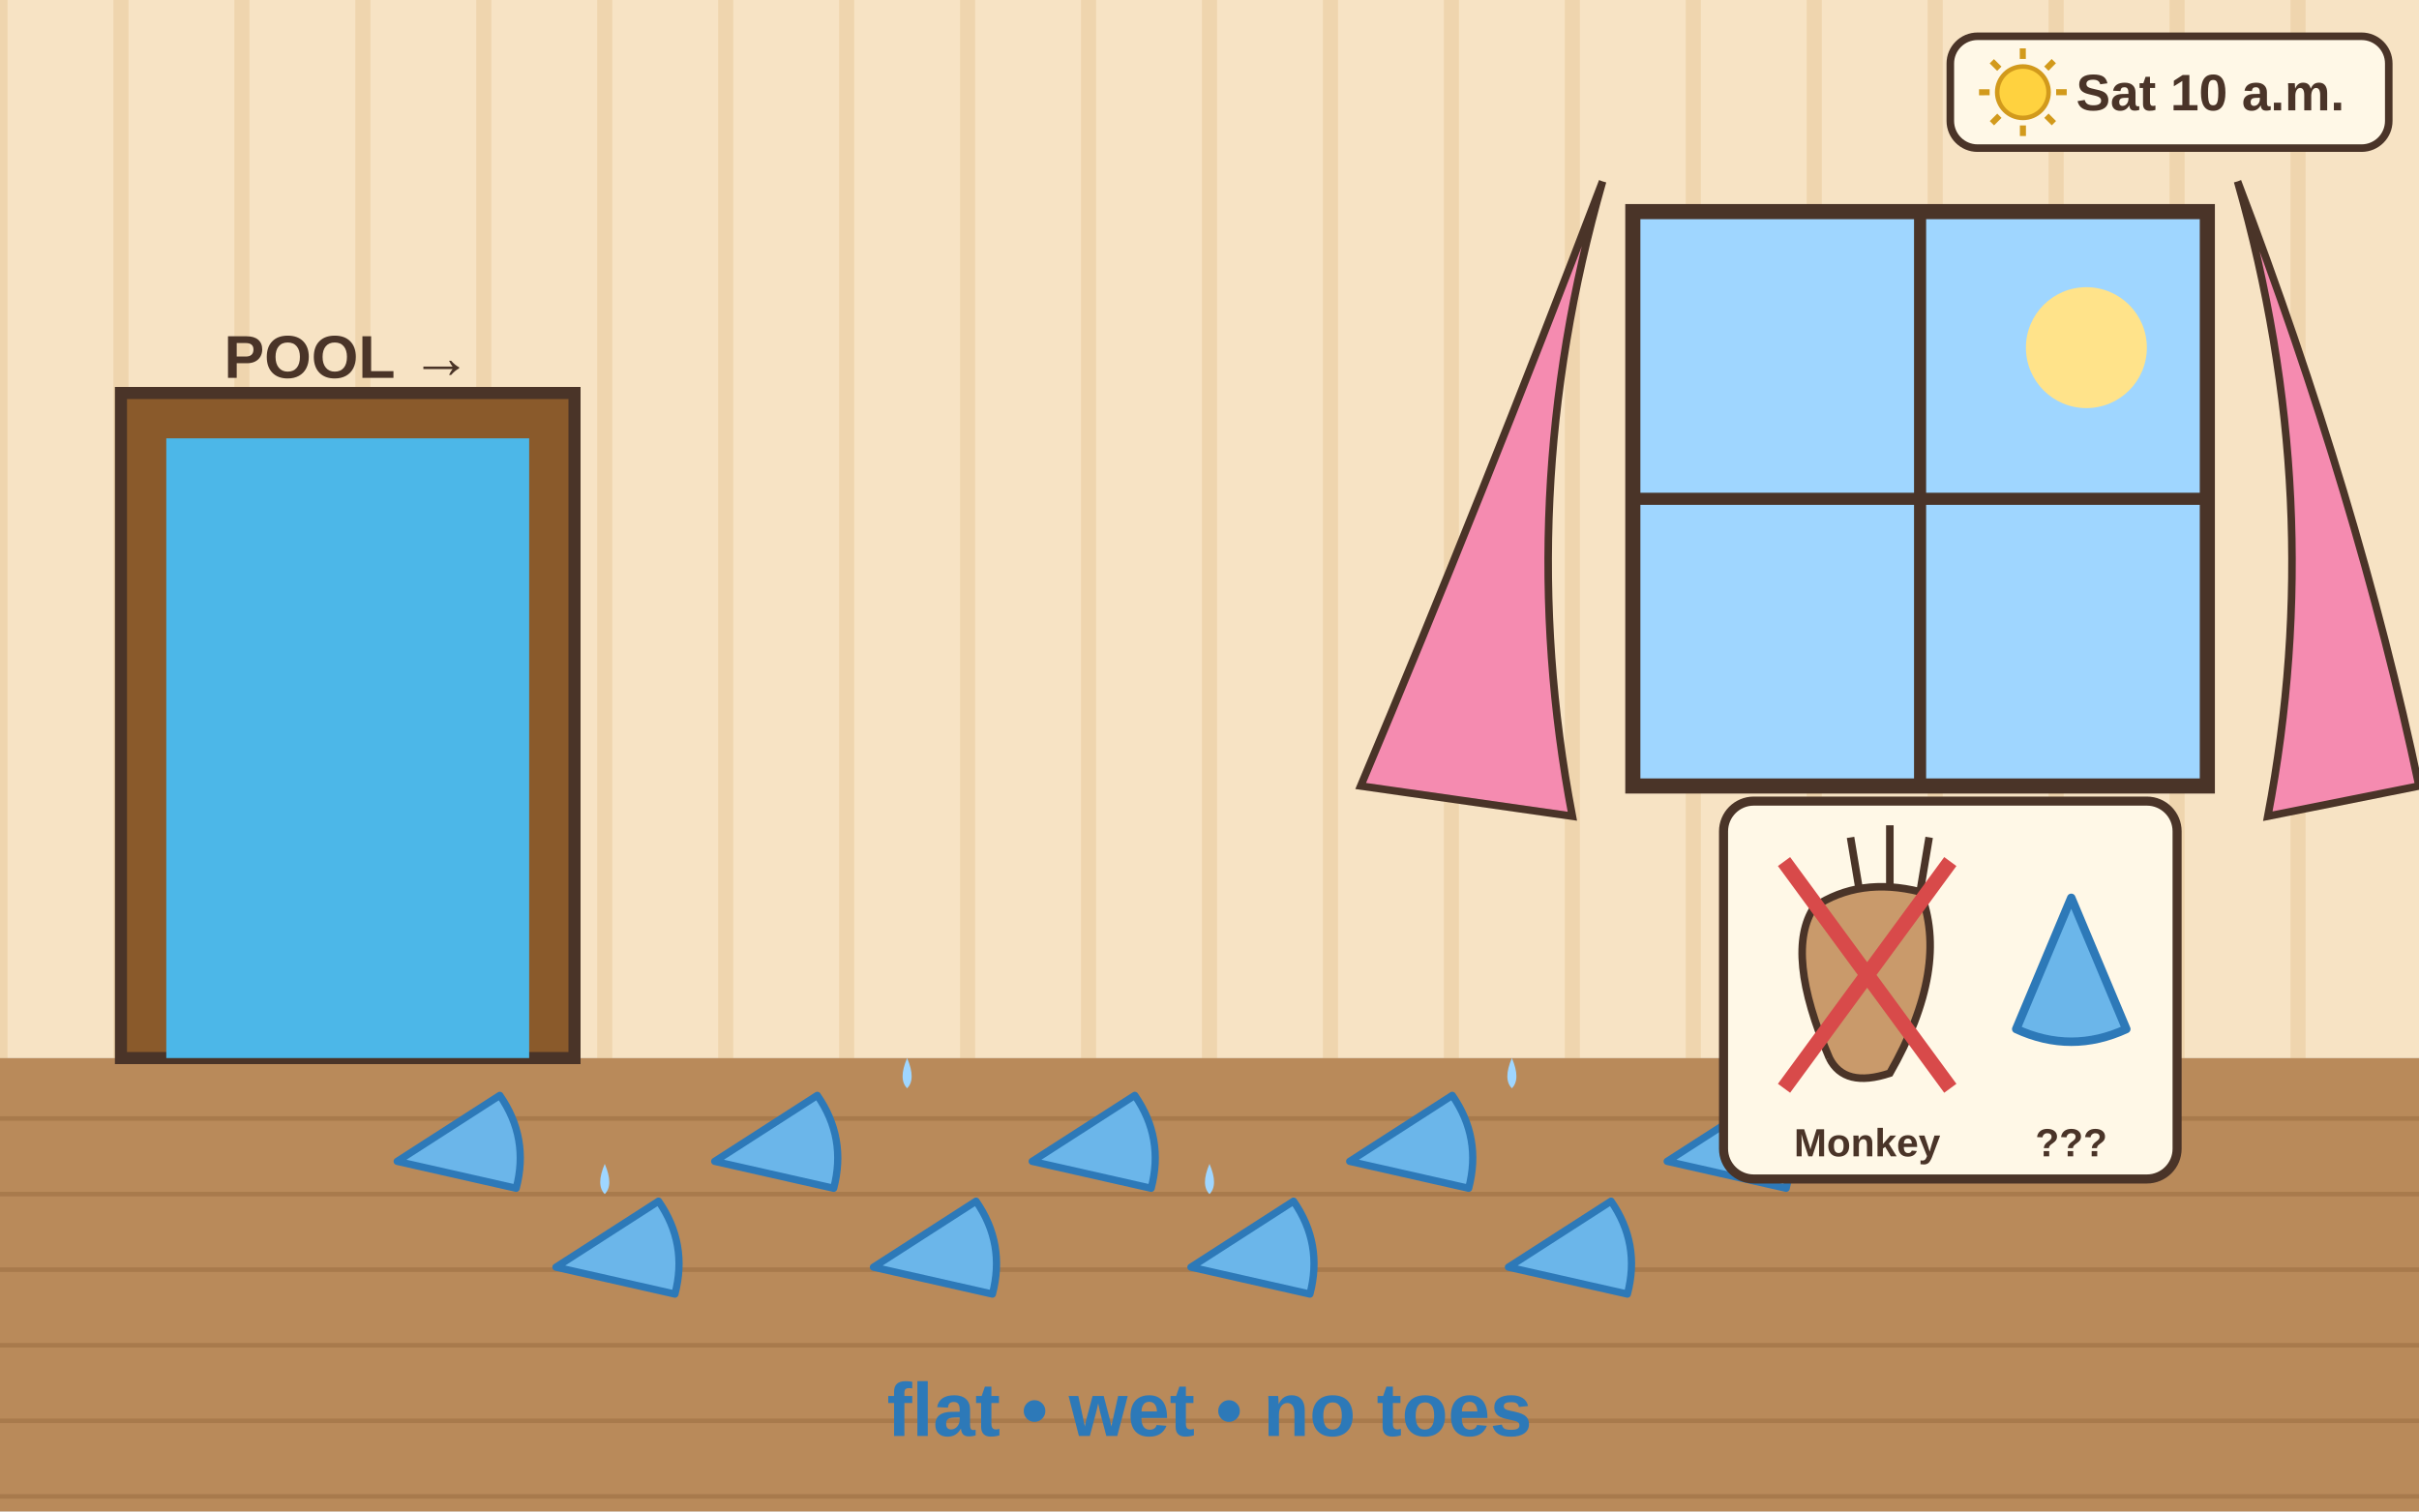
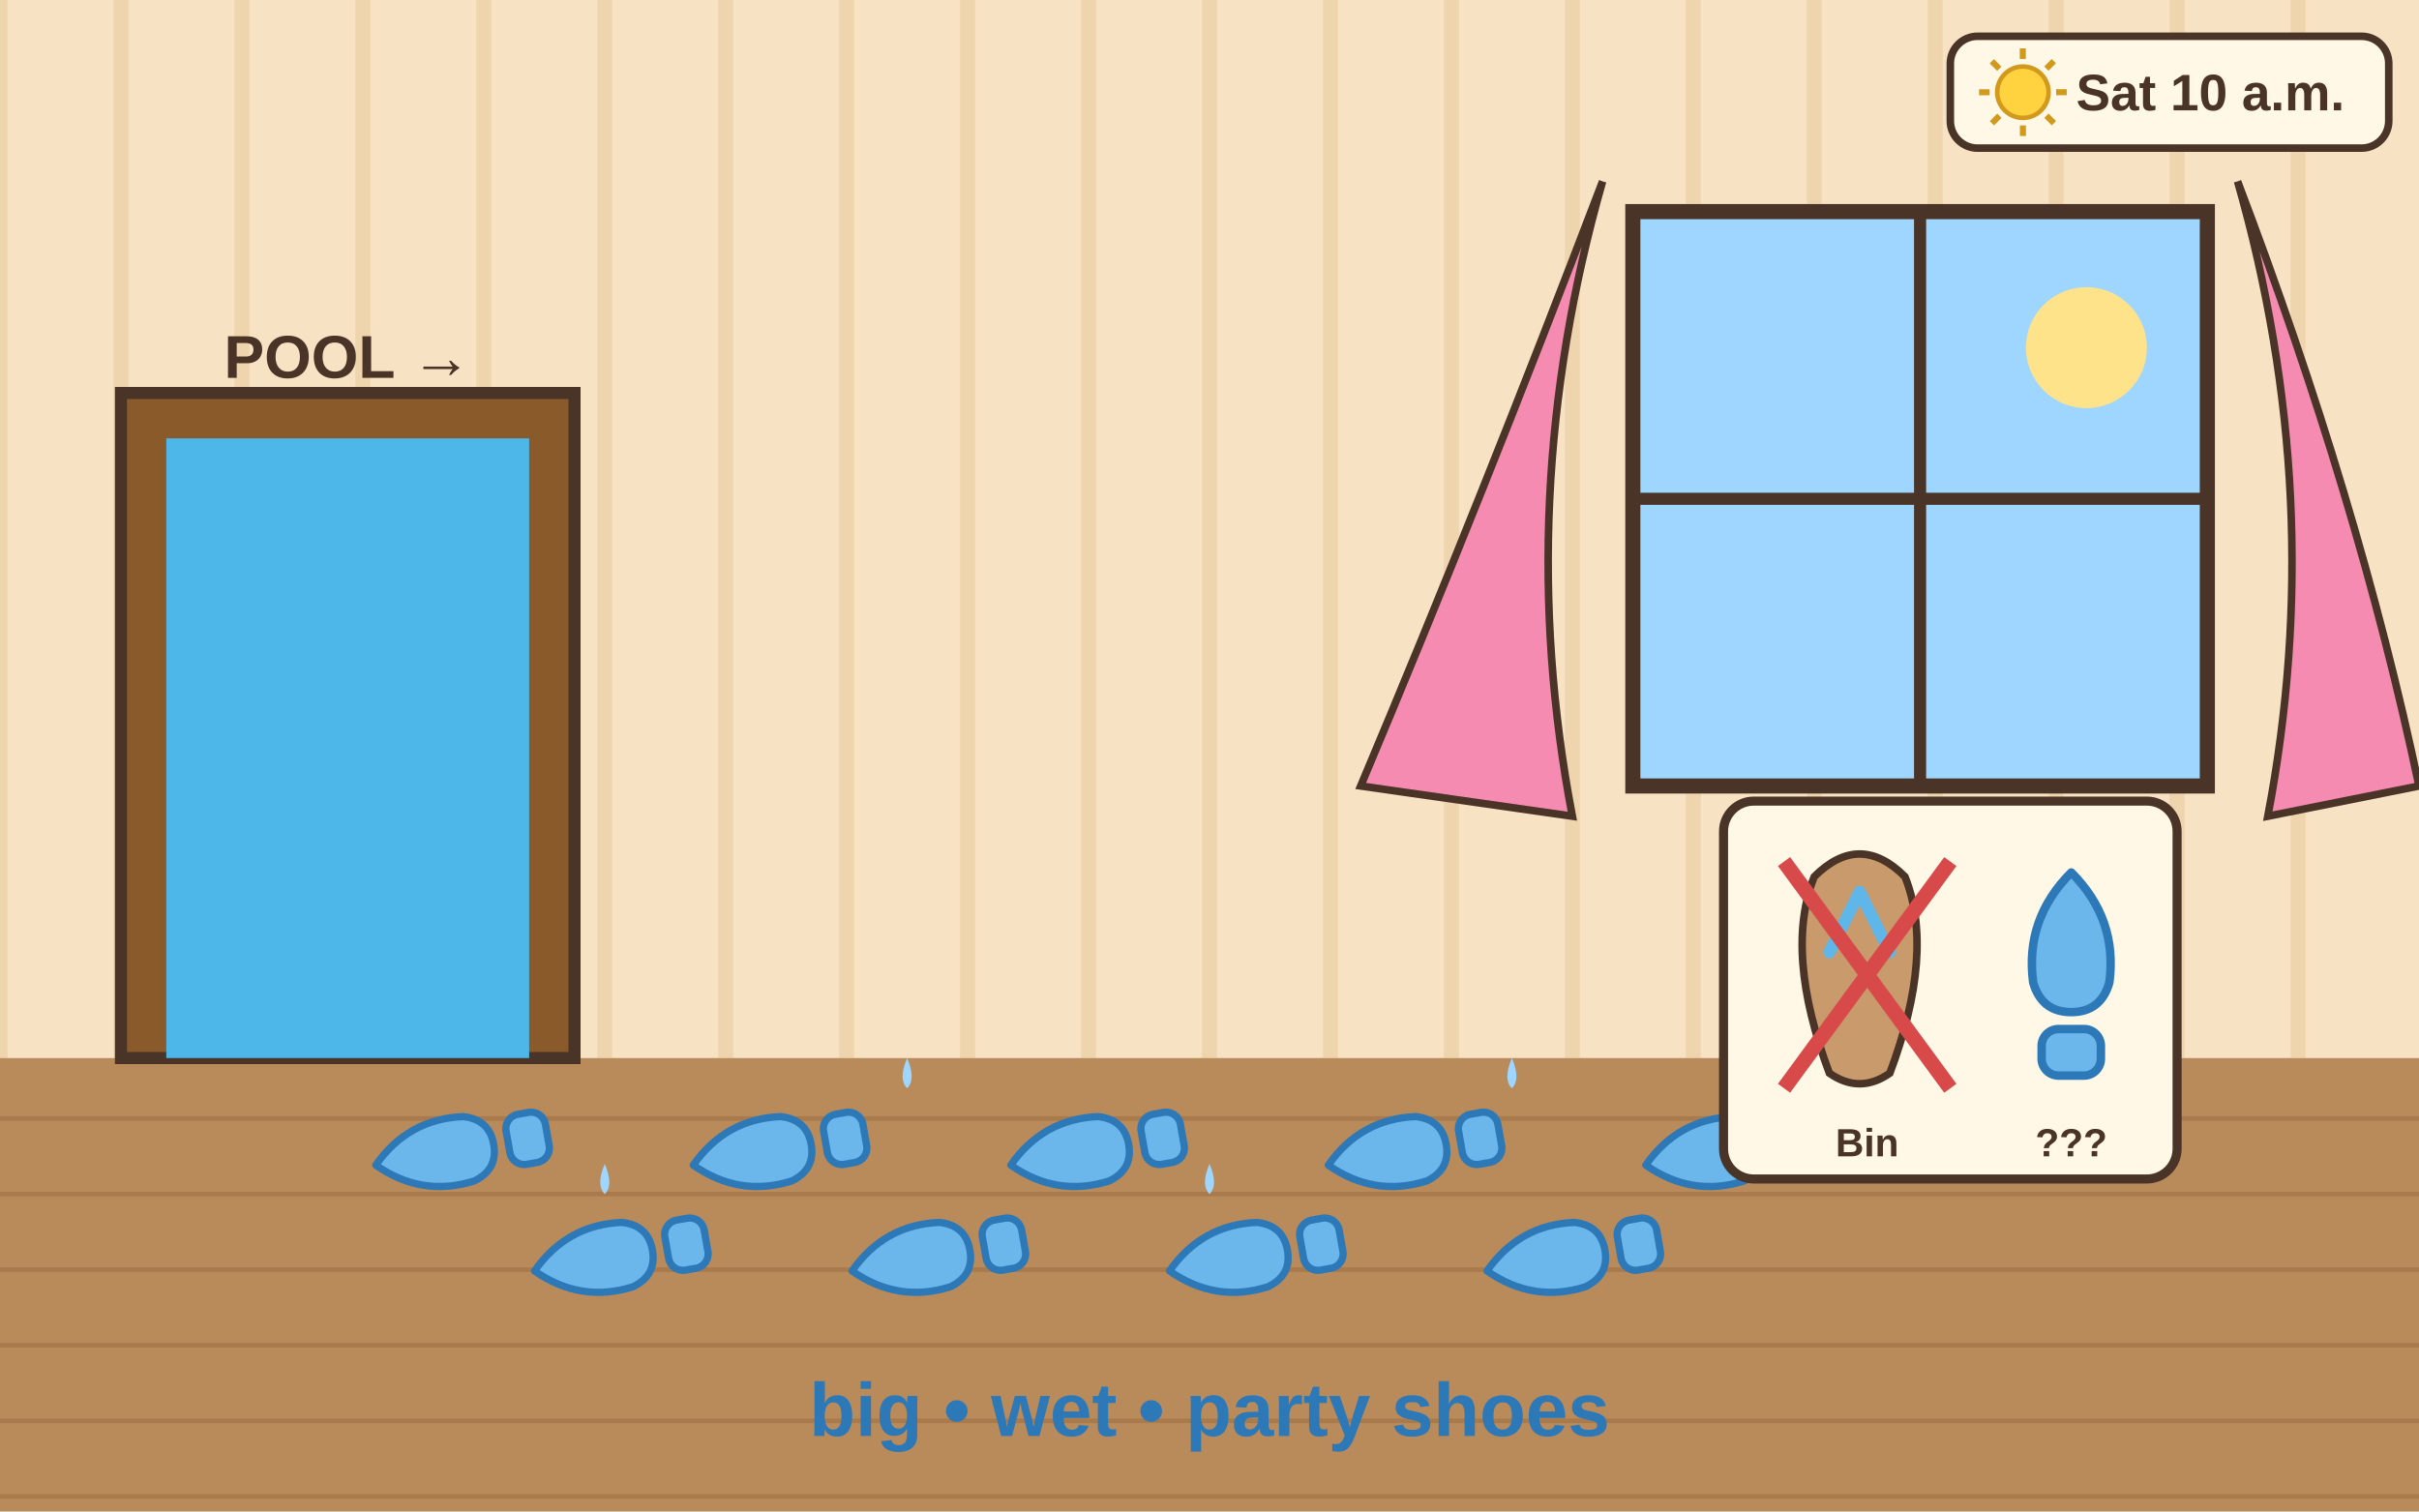
<svg xmlns="http://www.w3.org/2000/svg" viewBox="0 0 1600 1000" width="1600" height="1000">
  <style>.ch{animation:breathe 3.4s ease-in-out infinite;animation-delay:var(--d,0s);transform-box:fill-box;transform-origin:50% 100%}.m-happy,.m-love{animation-name:hop;animation-duration:2.8s}.m-shock{animation-name:shiver;animation-duration:2.4s}.m-angry{animation-name:puff;animation-duration:1.3s}.m-sad,.m-cry{animation-name:droop;animation-duration:4s}.m-sleep{animation-name:snore;animation-duration:3.8s}.m-sly,.m-sweat,.m-grumpy{animation-name:shifty;animation-duration:2.4s}@keyframes breathe{50%{transform:scale(1.015,.985)}}@keyframes hop{0%,58%,100%{transform:none}68%{transform:translateY(-16px) scale(.98,1.03)}78%{transform:scale(1.035,.965)}86%{transform:none}}@keyframes shiver{0%,30%,100%{transform:none}4%{transform:translateX(-7px) rotate(-1.5deg)}8%{transform:translateX(7px) rotate(1.5deg)}12%{transform:translateX(-6px)}16%{transform:translateX(6px)}20%{transform:translateX(-3px)}}@keyframes puff{50%{transform:scale(1.045,.965) translateY(2px)}}@keyframes droop{50%{transform:scale(1.01,.97) rotate(-1.2deg)}}@keyframes snore{50%{transform:scale(1.035,.965)}}@keyframes shifty{0%,100%{transform:rotate(-2deg)}50%{transform:rotate(2deg)}}.blink{animation:blink 4.6s infinite;animation-delay:var(--d,0s);transform-box:fill-box;transform-origin:50% 50%}@keyframes blink{0%,91%,100%{transform:none}94%{transform:scaleY(.1)}}.drip{animation:drip 1.8s ease-in infinite;animation-delay:var(--d,0s)}.drip+.drip{animation-delay:calc(var(--d,0s) - .9s)}@keyframes drip{0%{transform:translateY(-8px);opacity:0}25%{opacity:1}100%{transform:translateY(34px);opacity:0}}.zz{animation:zz 3s ease-in-out infinite}@keyframes zz{0%{transform:translate(0,14px);opacity:0}30%{opacity:1}100%{transform:translate(24px,-34px);opacity:0}}.twinkle{animation:tw 1.8s ease-in-out infinite;animation-delay:var(--d,0s);transform-box:fill-box;transform-origin:50% 50%}@keyframes tw{0%,100%{transform:scale(.7) rotate(0);opacity:.75}50%{transform:scale(1.18) rotate(45deg);opacity:1}}.sway{animation:sway 3.4s ease-in-out infinite;animation-delay:var(--d,0s);transform-box:fill-box;transform-origin:50% 100%}@keyframes sway{0%,100%{transform:rotate(-3deg) translateY(0)}50%{transform:rotate(3deg) translateY(-14px)}}.beat{animation:beat 1.3s ease-in-out infinite;animation-delay:var(--d,0s);transform-box:fill-box;transform-origin:50% 50%}@keyframes beat{0%,60%,100%{transform:scale(1)}12%{transform:scale(1.16)}24%{transform:scale(.96)}36%{transform:scale(1.08)}}.tail{animation:wag 1.7s ease-in-out infinite;transform-origin:60px -40px}@keyframes wag{50%{transform:rotate(10deg)}}.paw{animation:paw 1s ease-in-out infinite;transform-origin:56px -112px}@keyframes paw{50%{transform:rotate(-18deg)}}.float{animation:float 3.2s ease-in-out infinite;animation-delay:var(--d,0s)}@keyframes float{50%{transform:translateY(-18px)}}.ripple{animation:ripple 2.8s ease-in-out infinite;animation-delay:var(--d,0s)}@keyframes ripple{50%{transform:translateX(26px);opacity:.3}}.flutter{animation:flutter 2.4s ease-in-out infinite;animation-delay:var(--d,0s);transform-box:fill-box;transform-origin:50% 0}@keyframes flutter{50%{transform:rotate(9deg)}}.glow{animation:glow 2.6s ease-in-out infinite}@keyframes glow{50%{opacity:.35}}@media (prefers-reduced-motion:reduce){*{animation:none!important}}</style>
  <rect width="1600" height="1000" fill="#dfeefc" />
  <rect width="1600" height="700" fill="#f7e3c4" />
  <path d="M0 0 L 0 700" stroke="#efd5ae" stroke-width="10" />
  <path d="M80 0 L 80 700" stroke="#efd5ae" stroke-width="10" />
  <path d="M160 0 L 160 700" stroke="#efd5ae" stroke-width="10" />
  <path d="M240 0 L 240 700" stroke="#efd5ae" stroke-width="10" />
  <path d="M320 0 L 320 700" stroke="#efd5ae" stroke-width="10" />
  <path d="M400 0 L 400 700" stroke="#efd5ae" stroke-width="10" />
  <path d="M480 0 L 480 700" stroke="#efd5ae" stroke-width="10" />
  <path d="M560 0 L 560 700" stroke="#efd5ae" stroke-width="10" />
  <path d="M640 0 L 640 700" stroke="#efd5ae" stroke-width="10" />
  <path d="M720 0 L 720 700" stroke="#efd5ae" stroke-width="10" />
  <path d="M800 0 L 800 700" stroke="#efd5ae" stroke-width="10" />
  <path d="M880 0 L 880 700" stroke="#efd5ae" stroke-width="10" />
  <path d="M960 0 L 960 700" stroke="#efd5ae" stroke-width="10" />
  <path d="M1040 0 L 1040 700" stroke="#efd5ae" stroke-width="10" />
  <path d="M1120 0 L 1120 700" stroke="#efd5ae" stroke-width="10" />
  <path d="M1200 0 L 1200 700" stroke="#efd5ae" stroke-width="10" />
  <path d="M1280 0 L 1280 700" stroke="#efd5ae" stroke-width="10" />
  <path d="M1360 0 L 1360 700" stroke="#efd5ae" stroke-width="10" />
  <path d="M1440 0 L 1440 700" stroke="#efd5ae" stroke-width="10" />
  <path d="M1520 0 L 1520 700" stroke="#efd5ae" stroke-width="10" />
  <rect y="700" width="1600" height="300" fill="#b98a5a" />
  <path d="M0 740 L 1600 740" stroke="#a87a4c" stroke-width="3" />
  <path d="M0 790 L 1600 790" stroke="#a87a4c" stroke-width="3" />
  <path d="M0 840 L 1600 840" stroke="#a87a4c" stroke-width="3" />
  <path d="M0 890 L 1600 890" stroke="#a87a4c" stroke-width="3" />
  <path d="M0 940 L 1600 940" stroke="#a87a4c" stroke-width="3" />
  <path d="M0 990 L 1600 990" stroke="#a87a4c" stroke-width="3" />
  <rect x="1080" y="140" width="380" height="380" fill="#9fd6ff" stroke="#4a3428" stroke-width="10" />
  <circle cx="1380" cy="230" r="40" fill="#ffe38a" />
  <path d="M1080 330 L 1460 330 M1270 140 L 1270 520" stroke="#4a3428" stroke-width="8" />
  <path d="M1060 120 Q 980 330 900 520 L 1040 540 Q 1000 330 1060 120" fill="#f58bb0" stroke="#4a3428" stroke-width="5" />
  <path d="M1480 120 Q 1560 330 1600 520 L 1500 540 Q 1540 330 1480 120" fill="#f58bb0" stroke="#4a3428" stroke-width="5" />
  <rect x="80" y="260" width="300" height="440" fill="#8a5a2b" stroke="#4a3428" stroke-width="8" />
  <rect x="110" y="290" width="240" height="410" fill="#4cb7e8" />
  <text x="230" y="250" text-anchor="middle" font-size="40" font-weight="900" fill="#4a3428" font-family="'Baloo 2', 'Trebuchet MS', Arial">POOL →</text>
-   <path transform="translate(1150 760) rotate(-100) scale(1.2)" d="M0 -40 L 26 22 Q 0 34 -26 22 Z" fill="#6bb6ea" stroke="#2d79b8" stroke-width="4" stroke-linejoin="round" />
-   <path transform="translate(1045 830) rotate(-100) scale(1.2)" d="M0 -40 L 26 22 Q 0 34 -26 22 Z" fill="#6bb6ea" stroke="#2d79b8" stroke-width="4" stroke-linejoin="round" />
-   <path transform="translate(940 760) rotate(-100) scale(1.2)" d="M0 -40 L 26 22 Q 0 34 -26 22 Z" fill="#6bb6ea" stroke="#2d79b8" stroke-width="4" stroke-linejoin="round" />
-   <path transform="translate(835 830) rotate(-100) scale(1.2)" d="M0 -40 L 26 22 Q 0 34 -26 22 Z" fill="#6bb6ea" stroke="#2d79b8" stroke-width="4" stroke-linejoin="round" />
-   <path transform="translate(730 760) rotate(-100) scale(1.2)" d="M0 -40 L 26 22 Q 0 34 -26 22 Z" fill="#6bb6ea" stroke="#2d79b8" stroke-width="4" stroke-linejoin="round" />
-   <path transform="translate(625 830) rotate(-100) scale(1.2)" d="M0 -40 L 26 22 Q 0 34 -26 22 Z" fill="#6bb6ea" stroke="#2d79b8" stroke-width="4" stroke-linejoin="round" />
-   <path transform="translate(520 760) rotate(-100) scale(1.2)" d="M0 -40 L 26 22 Q 0 34 -26 22 Z" fill="#6bb6ea" stroke="#2d79b8" stroke-width="4" stroke-linejoin="round" />
-   <path transform="translate(415 830) rotate(-100) scale(1.2)" d="M0 -40 L 26 22 Q 0 34 -26 22 Z" fill="#6bb6ea" stroke="#2d79b8" stroke-width="4" stroke-linejoin="round" />
-   <path transform="translate(310 760) rotate(-100) scale(1.2)" d="M0 -40 L 26 22 Q 0 34 -26 22 Z" fill="#6bb6ea" stroke="#2d79b8" stroke-width="4" stroke-linejoin="round" />
+   <g transform="translate(1150 760) rotate(-100) scale(1.2)" fill="#6bb6ea" stroke="#2d79b8" stroke-width="4" stroke-linejoin="round">
+     <path d="M0 -52 Q 22 -30 18 0 Q 14 14 0 14 Q -14 14 -18 0 Q -22 -30 0 -52 Z" />
+     <rect x="-14" y="22" width="28" height="22" rx="8" />
+   </g>
+   <g transform="translate(1045 830) rotate(-100) scale(1.2)" fill="#6bb6ea" stroke="#2d79b8" stroke-width="4" stroke-linejoin="round">
+     <path d="M0 -52 Q 22 -30 18 0 Q 14 14 0 14 Q -14 14 -18 0 Q -22 -30 0 -52 Z" />
+     <rect x="-14" y="22" width="28" height="22" rx="8" />
+   </g>
+   <g transform="translate(940 760) rotate(-100) scale(1.2)" fill="#6bb6ea" stroke="#2d79b8" stroke-width="4" stroke-linejoin="round">
+     <path d="M0 -52 Q 22 -30 18 0 Q 14 14 0 14 Q -14 14 -18 0 Q -22 -30 0 -52 Z" />
+     <rect x="-14" y="22" width="28" height="22" rx="8" />
+   </g>
+   <g transform="translate(835 830) rotate(-100) scale(1.2)" fill="#6bb6ea" stroke="#2d79b8" stroke-width="4" stroke-linejoin="round">
+     <path d="M0 -52 Q 22 -30 18 0 Q 14 14 0 14 Q -14 14 -18 0 Q -22 -30 0 -52 Z" />
+     <rect x="-14" y="22" width="28" height="22" rx="8" />
+   </g>
+   <g transform="translate(730 760) rotate(-100) scale(1.2)" fill="#6bb6ea" stroke="#2d79b8" stroke-width="4" stroke-linejoin="round">
+     <path d="M0 -52 Q 22 -30 18 0 Q 14 14 0 14 Q -14 14 -18 0 Q -22 -30 0 -52 Z" />
+     <rect x="-14" y="22" width="28" height="22" rx="8" />
+   </g>
+   <g transform="translate(625 830) rotate(-100) scale(1.2)" fill="#6bb6ea" stroke="#2d79b8" stroke-width="4" stroke-linejoin="round">
+     <path d="M0 -52 Q 22 -30 18 0 Q 14 14 0 14 Q -14 14 -18 0 Q -22 -30 0 -52 Z" />
+     <rect x="-14" y="22" width="28" height="22" rx="8" />
+   </g>
+   <g transform="translate(520 760) rotate(-100) scale(1.2)" fill="#6bb6ea" stroke="#2d79b8" stroke-width="4" stroke-linejoin="round">
+     <path d="M0 -52 Q 22 -30 18 0 Q 14 14 0 14 Q -14 14 -18 0 Q -22 -30 0 -52 Z" />
+     <rect x="-14" y="22" width="28" height="22" rx="8" />
+   </g>
+   <g transform="translate(415 830) rotate(-100) scale(1.2)" fill="#6bb6ea" stroke="#2d79b8" stroke-width="4" stroke-linejoin="round">
+     <path d="M0 -52 Q 22 -30 18 0 Q 14 14 0 14 Q -14 14 -18 0 Q -22 -30 0 -52 Z" />
+     <rect x="-14" y="22" width="28" height="22" rx="8" />
+   </g>
+   <g transform="translate(310 760) rotate(-100) scale(1.2)" fill="#6bb6ea" stroke="#2d79b8" stroke-width="4" stroke-linejoin="round">
+     <path d="M0 -52 Q 22 -30 18 0 Q 14 14 0 14 Q -14 14 -18 0 Q -22 -30 0 -52 Z" />
+     <rect x="-14" y="22" width="28" height="22" rx="8" />
+   </g>
  <path d="M1000 700 q -6 14 0 20 q 6 -6 0 -20z" fill="#9fd6ff" />
  <path d="M800 770 q -6 14 0 20 q 6 -6 0 -20z" fill="#9fd6ff" />
  <path d="M600 700 q -6 14 0 20 q 6 -6 0 -20z" fill="#9fd6ff" />
  <path d="M400 770 q -6 14 0 20 q 6 -6 0 -20z" fill="#9fd6ff" />
  <g transform="translate(1290 640)">
    <rect x="-150" y="-110" width="300" height="250" rx="20" fill="#fff8e7" stroke="#4a3428" stroke-width="6" />
-     <path d="M-80 60 Q -110 -10 -90 -40 M-60 -50 l -6 -36 M-40 -54 l 0 -40 M-20 -50 l 6 -36 M-90 -40 Q -60 -60 -20 -50 Q 0 0 -40 70 Q -70 80 -80 60" fill="#c99a6b" stroke="#4a3428" stroke-width="5" />
-     <text x="-55" y="125" text-anchor="middle" font-size="26" font-weight="900" fill="#4a3428" font-family="'Baloo 2', 'Trebuchet MS', Arial">Monkey</text>
+     <g fill="#c99a6b" stroke="#4a3428" stroke-width="5">
+       <path d="M-80 70 Q -110 -10 -90 -60 Q -60 -90 -30 -60 Q -10 -10 -40 70 Q -60 84 -80 70 Z" />
+     </g>
+     <path d="M-60 -50 L -80 -10 M-60 -50 L -40 -10" stroke="#5fb6e8" stroke-width="8" stroke-linecap="round" />
+     <text x="-55" y="125" text-anchor="middle" font-size="26" font-weight="900" fill="#4a3428" font-family="'Baloo 2', 'Trebuchet MS', Arial">Bin</text>
    <text x="-55" y="-60" text-anchor="middle" font-size="20" font-weight="900" fill="#4a3428" font-family="'Baloo 2', 'Trebuchet MS', Arial" />
    <path d="M-110 -70 L 0 80 M0 -70 L -110 80" stroke="#d84a4a" stroke-width="10" />
-     <path transform="translate(80 10) rotate(0) scale(1.4)" d="M0 -40 L 26 22 Q 0 34 -26 22 Z" fill="#6bb6ea" stroke="#2d79b8" stroke-width="4" stroke-linejoin="round" />
+     <g transform="translate(80 10) rotate(0) scale(1.4)" fill="#6bb6ea" stroke="#2d79b8" stroke-width="4" stroke-linejoin="round">
+       <path d="M0 -52 Q 22 -30 18 0 Q 14 14 0 14 Q -14 14 -18 0 Q -22 -30 0 -52 Z" />
+       <rect x="-14" y="22" width="28" height="22" rx="8" />
+     </g>
    <text x="80" y="125" text-anchor="middle" font-size="26" font-weight="900" fill="#4a3428" font-family="'Baloo 2', 'Trebuchet MS', Arial">???</text>
  </g>
-   <text x="800" y="950" text-anchor="middle" font-size="50" font-weight="900" fill="#2d79b8" font-family="'Baloo 2', 'Trebuchet MS', Arial">flat • wet • no toes</text>
+   <text x="800" y="950" text-anchor="middle" font-size="50" font-weight="900" fill="#2d79b8" font-family="'Baloo 2', 'Trebuchet MS', Arial">big • wet • party shoes</text>
  <g transform="translate(1290 24)">
    <rect width="290" height="74" rx="18" fill="#fff8e7" stroke="#4a3428" stroke-width="5" />
    <circle cx="48" cy="37" r="17" fill="#ffd23f" stroke="#d29a1c" stroke-width="3" />
    <path d="M48 37 m 22 0 l 7 0" stroke="#d29a1c" stroke-width="4" />
    <path d="M48 37 m 15.563 15.55 l 4.952 4.948" stroke="#d29a1c" stroke-width="4" />
    <path d="M48 37 m 0.018 22 l 0.006 7" stroke="#d29a1c" stroke-width="4" />
    <path d="M48 37 m -15.538 15.575 l -4.944 4.956" stroke="#d29a1c" stroke-width="4" />
    <path d="M48 37 m -22 0.035 l -7 0.011" stroke="#d29a1c" stroke-width="4" />
    <path d="M48 37 m -15.587 -15.525 l -4.96 -4.94" stroke="#d29a1c" stroke-width="4" />
    <path d="M48 37 m -0.053 -22 l -0.017 -7" stroke="#d29a1c" stroke-width="4" />
    <path d="M48 37 m 15.513 -15.6 l 4.936 -4.964" stroke="#d29a1c" stroke-width="4" />
    <text x="172" y="49" text-anchor="middle" font-size="34" font-weight="900" fill="#4a3428" font-family="Arial">Sat 10 a.m.</text>
  </g>
</svg>
